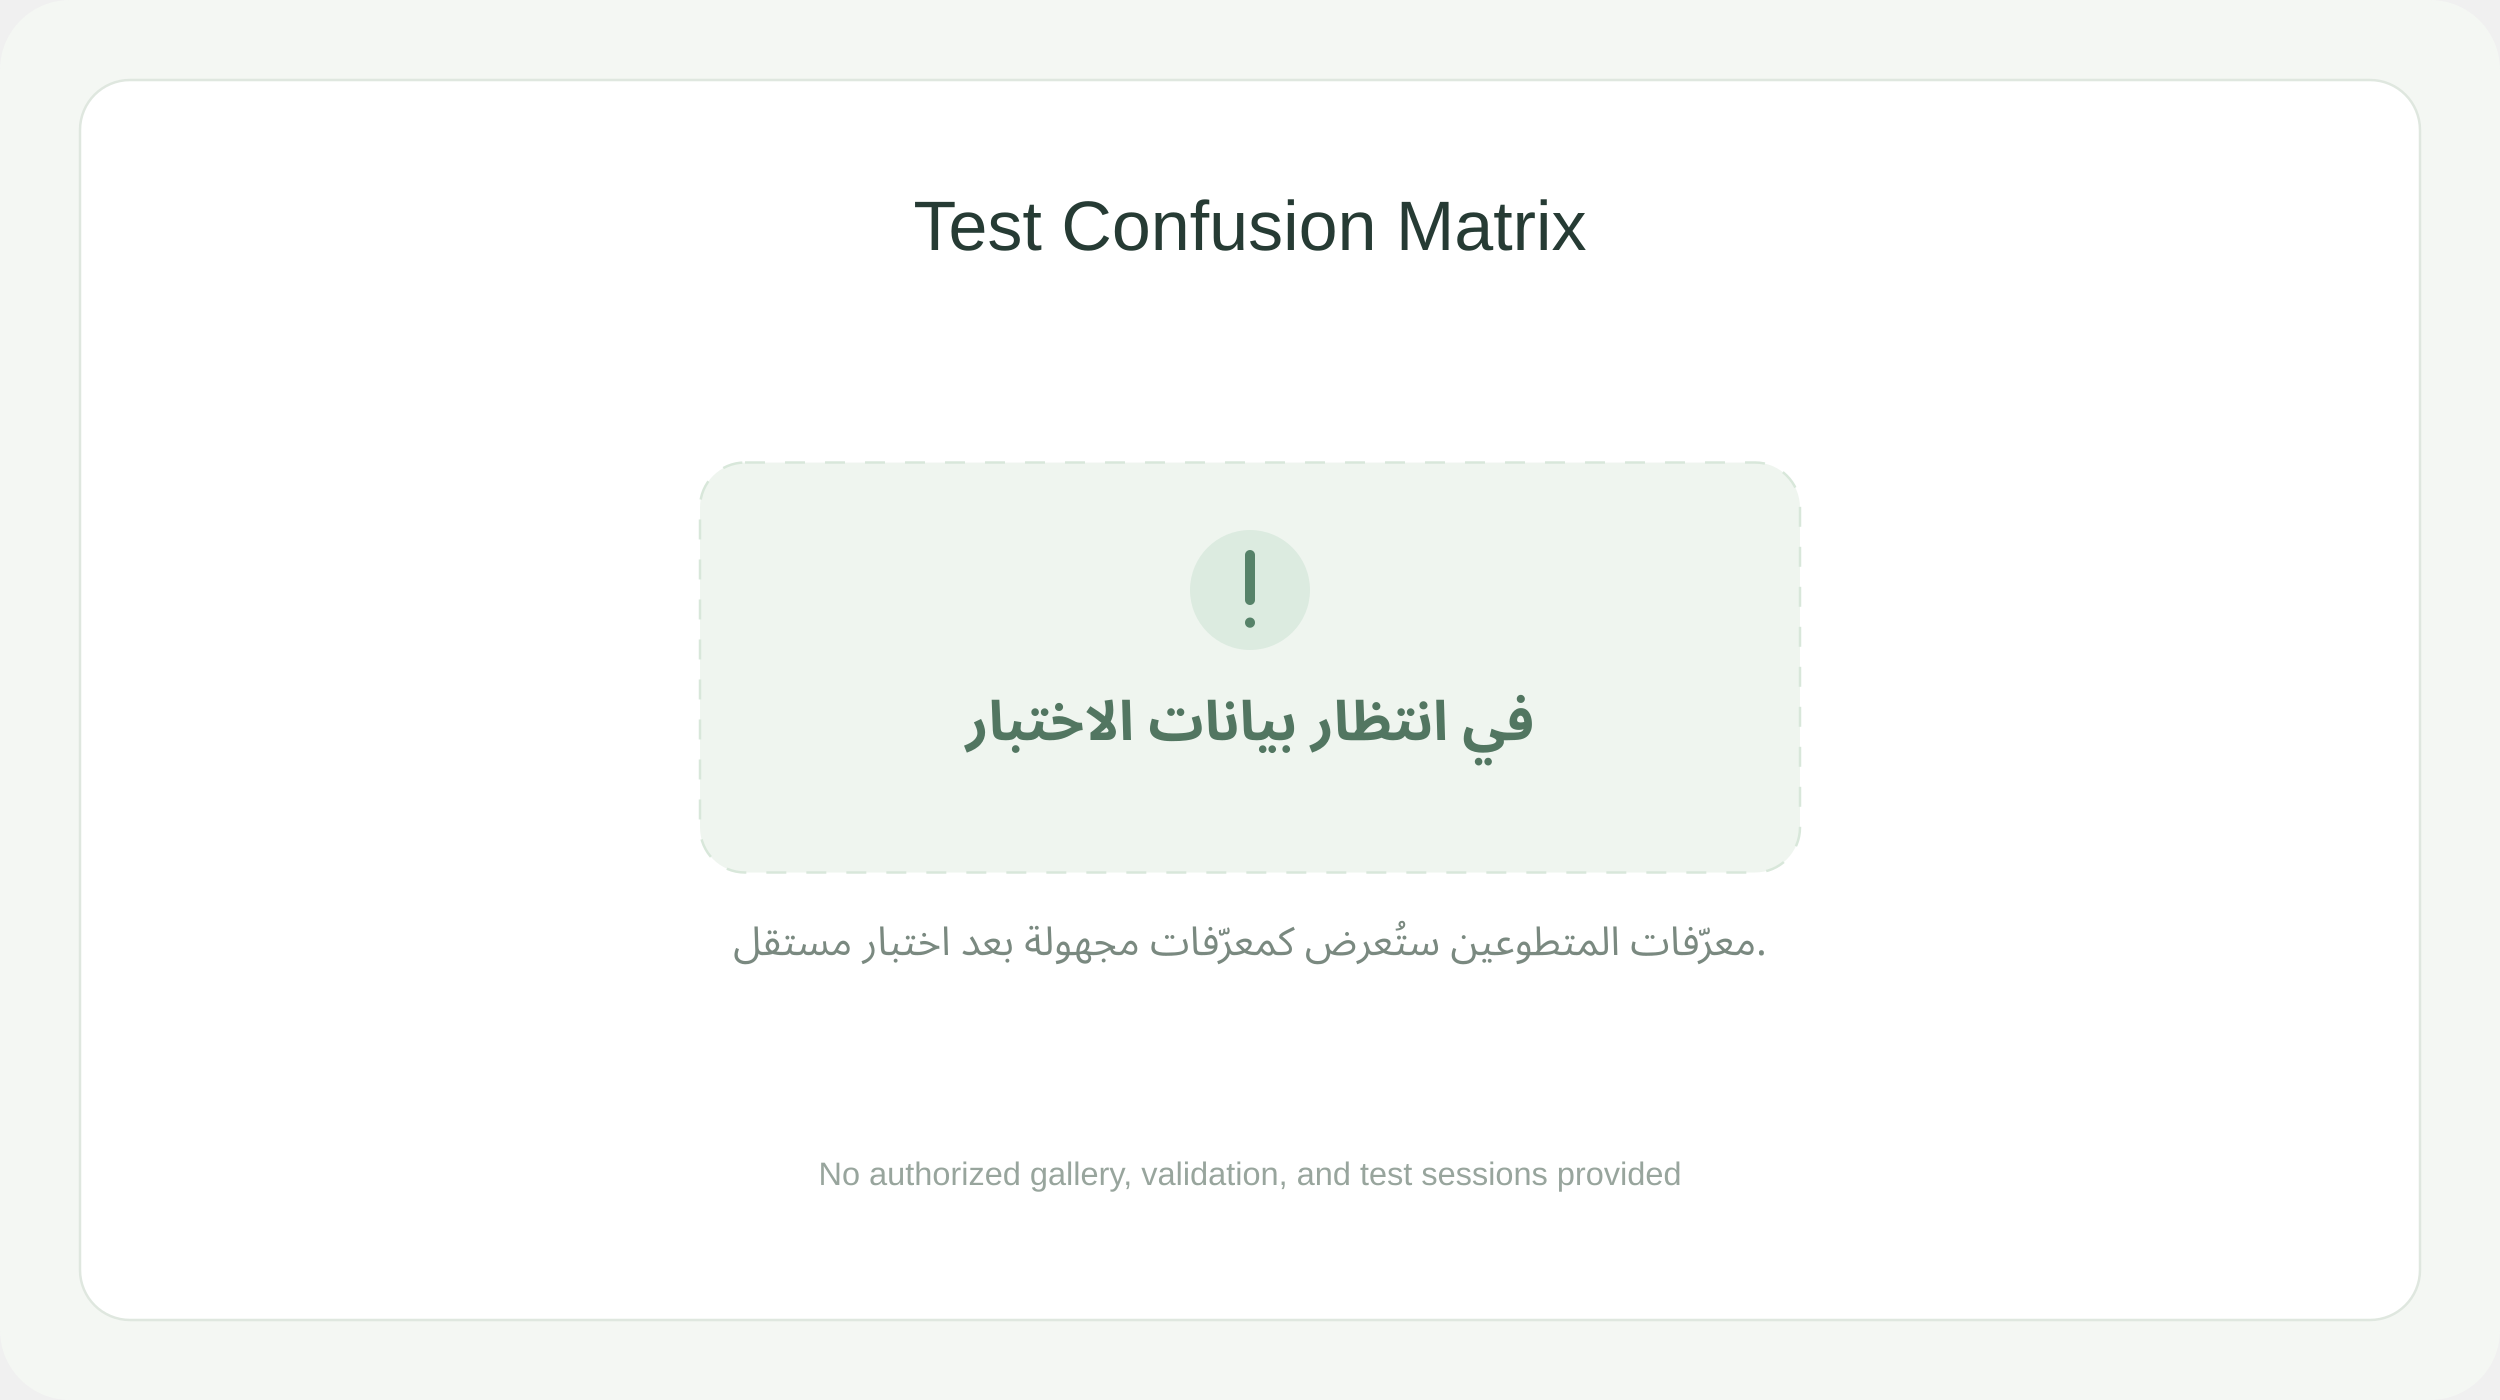
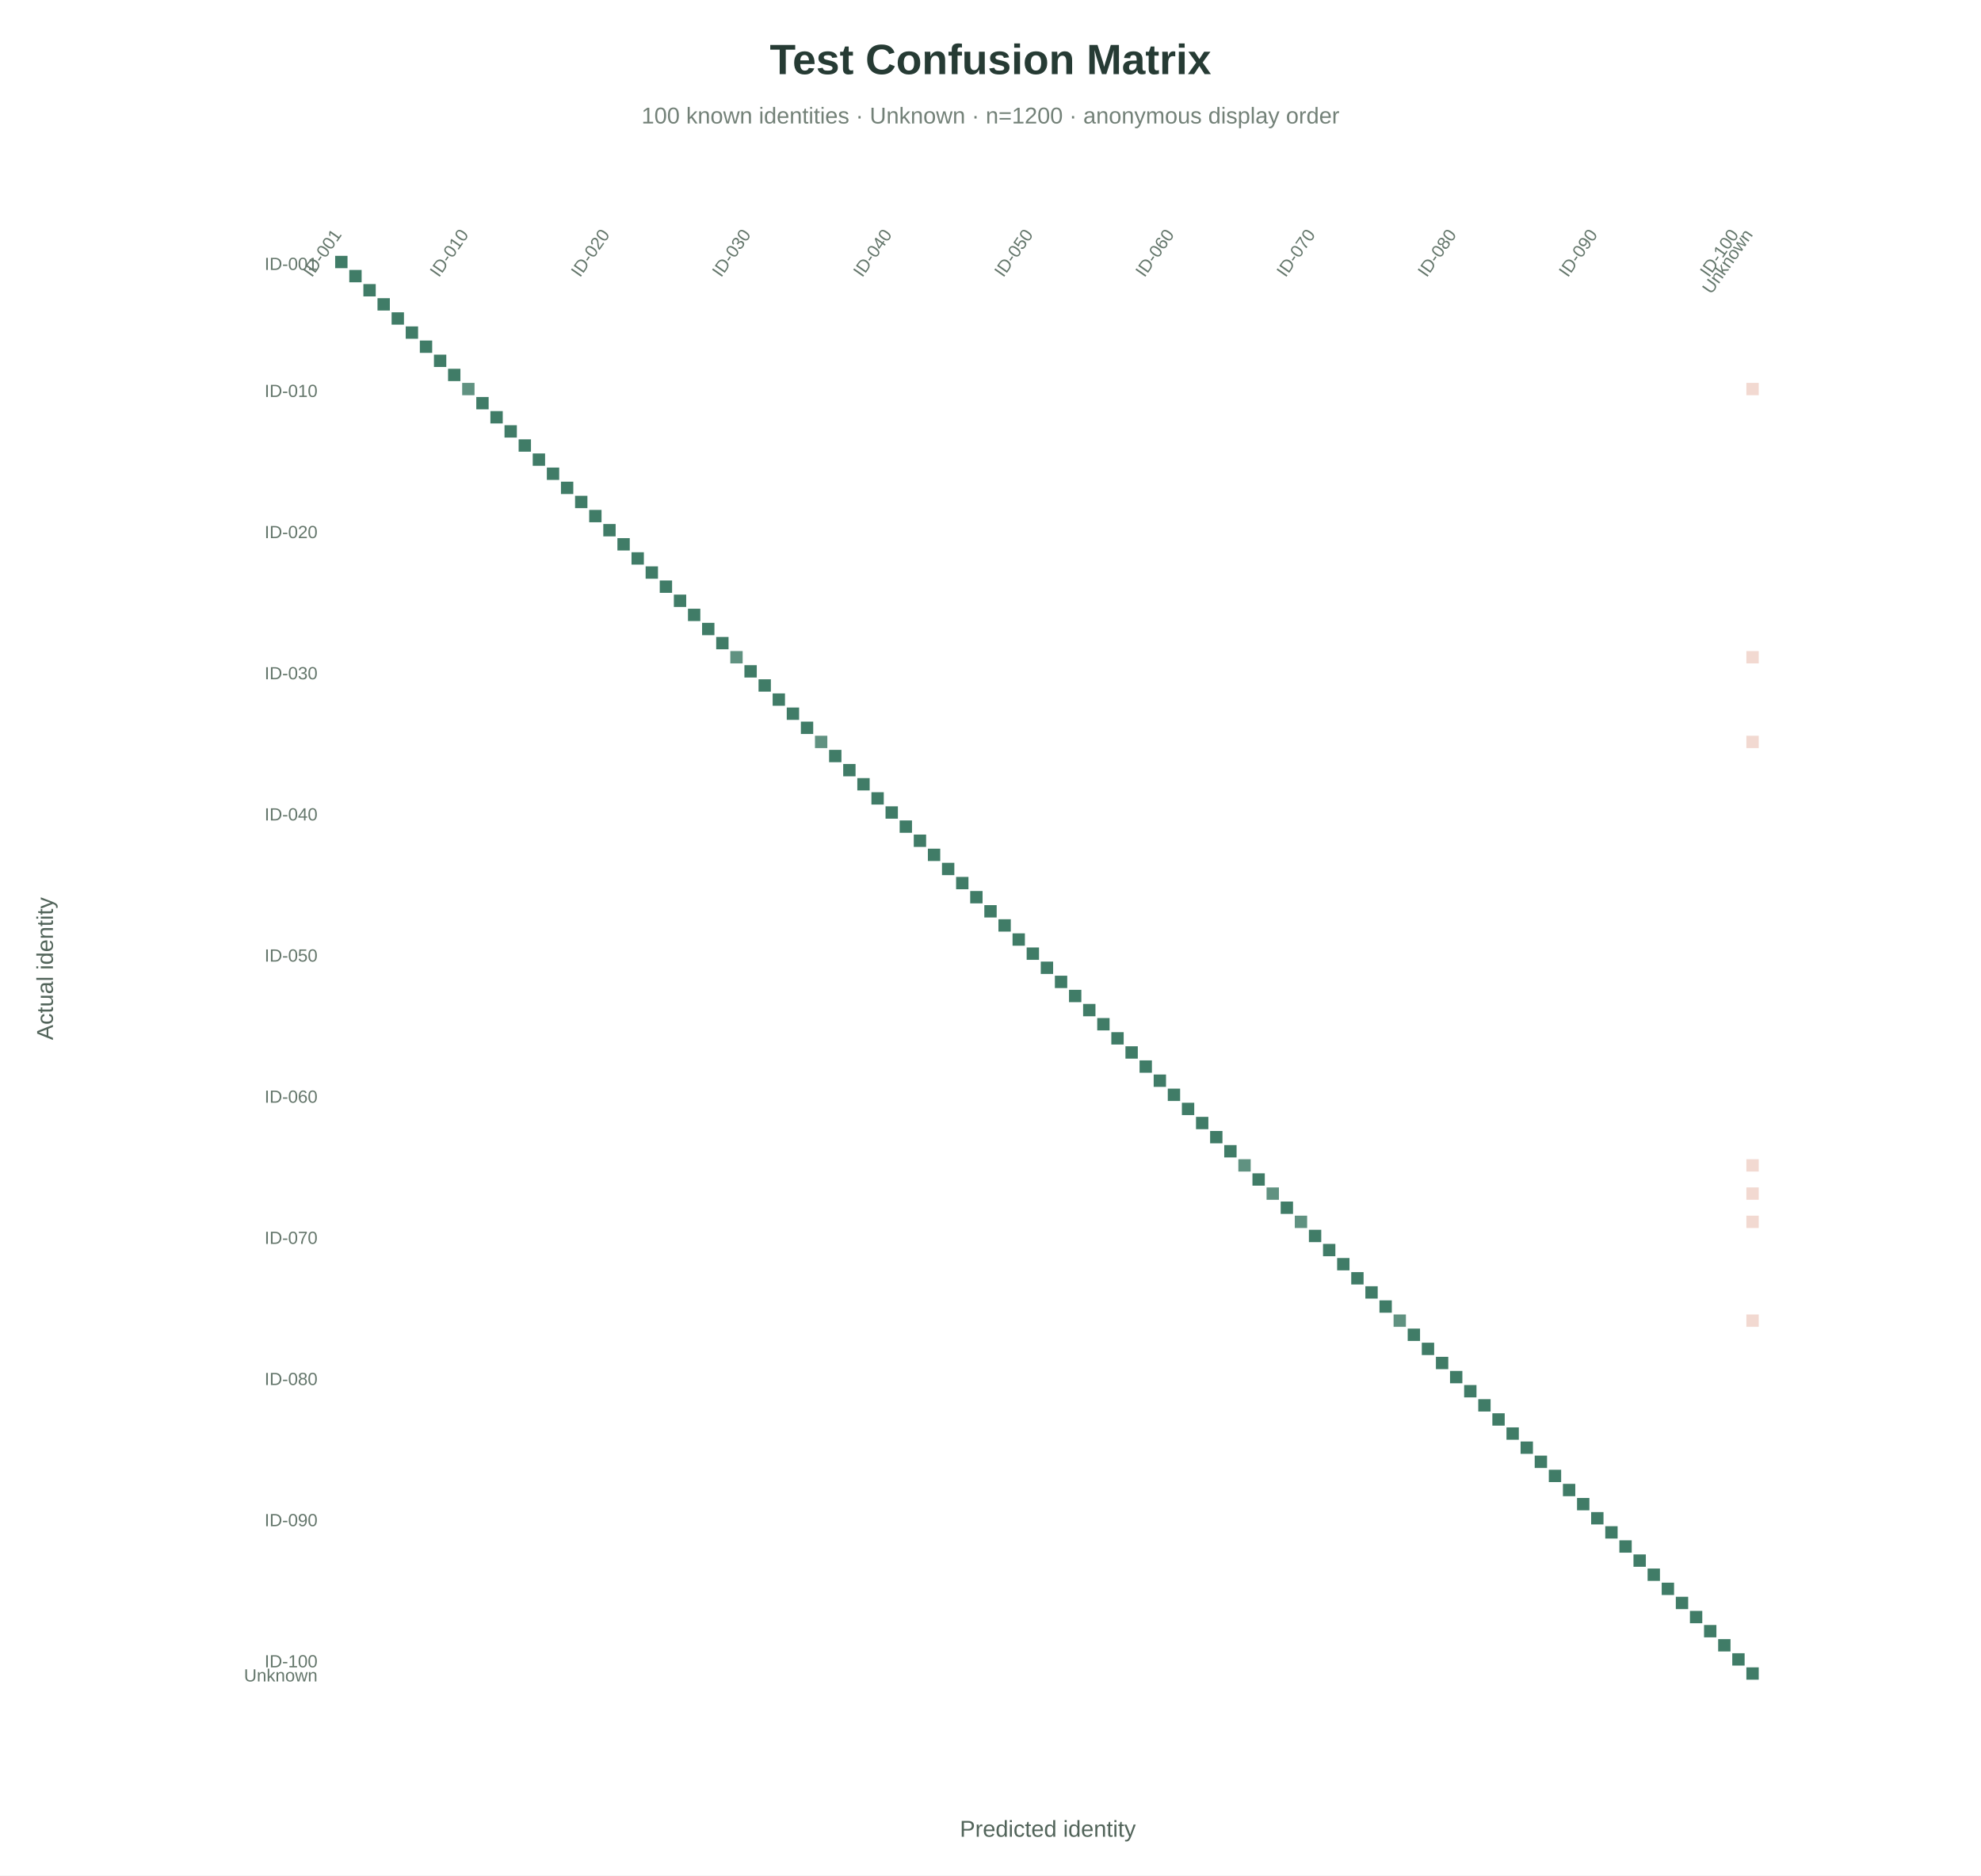
- <svg xmlns="http://www.w3.org/2000/svg" width="1000" height="560" viewBox="0 0 1000 560" role="img" aria-labelledby="title desc">
-   <rect width="1000" height="560" rx="28" fill="#f4f7f3" />
-   <rect x="32" y="32" width="936" height="496" rx="20" fill="#fff" stroke="#dfe7df" />
-   <text x="500" y="100" text-anchor="middle" font-family="Noto Sans Arabic,Arial,sans-serif" font-size="28" fill="#263b34">Test Confusion Matrix</text>
-   <rect x="280" y="185" width="440" height="164" rx="18" fill="#eff5ef" stroke="#d8e7da" stroke-dasharray="8 8" />
-   <circle cx="500" cy="236" r="24" fill="#dcebe0" />
-   <path d="M500 222v18m0 9v.1" stroke="#568269" stroke-width="4" stroke-linecap="round" />
-   <text x="500" y="296" text-anchor="middle" font-family="Noto Sans Arabic,Arial,sans-serif" font-size="22" font-weight="700" fill="#527661">في انتظار بيانات الاختبار</text>
-   <text x="500" y="382" text-anchor="middle" font-family="Noto Sans Arabic,Arial,sans-serif" font-size="16" fill="#7a8980">معرّفات المتطوعين ستُعرض كمعرّفات مجهولة بعد اختبار مستقل.</text>
-   <text x="500" y="474" text-anchor="middle" font-family="Arial,sans-serif" font-size="13" fill="#98a59d">No authorized gallery, validation, and test sessions provided</text>
+ <svg xmlns="http://www.w3.org/2000/svg" width="1123" height="1063" viewBox="0 0 1123 1063" role="img" aria-labelledby="title desc">
+   <rect width="100%" height="100%" fill="#fff" />
+   <text x="561.5" y="42" text-anchor="middle" font-family="Arial,sans-serif" font-size="24" font-weight="700" fill="#263b34">Test Confusion Matrix</text>
+   <text x="561.5" y="70" text-anchor="middle" font-family="Arial,sans-serif" font-size="13" fill="#738178">100 known identities · Unknown · n=1200 · anonymous display order</text>
+   <text x="594.0" y="1041" text-anchor="middle" font-family="Arial,sans-serif" font-size="13" fill="#52645a">Predicted identity</text>
+   <text transform="translate(30 549.0) rotate(-90)" text-anchor="middle" font-family="Arial,sans-serif" font-size="13" fill="#52645a">Actual identity</text>
+   <rect x="190" y="145" width="7" height="7" fill="#34745e" fill-opacity="0.94" />
+   <rect x="198" y="153" width="7" height="7" fill="#34745e" fill-opacity="0.94" />
+   <rect x="206" y="161" width="7" height="7" fill="#34745e" fill-opacity="0.94" />
+   <rect x="214" y="169" width="7" height="7" fill="#34745e" fill-opacity="0.94" />
+   <rect x="222" y="177" width="7" height="7" fill="#34745e" fill-opacity="0.94" />
+   <rect x="230" y="185" width="7" height="7" fill="#34745e" fill-opacity="0.94" />
+   <rect x="238" y="193" width="7" height="7" fill="#34745e" fill-opacity="0.94" />
+   <rect x="246" y="201" width="7" height="7" fill="#34745e" fill-opacity="0.94" />
+   <rect x="254" y="209" width="7" height="7" fill="#34745e" fill-opacity="0.94" />
+   <rect x="262" y="217" width="7" height="7" fill="#34745e" fill-opacity="0.78" />
+   <rect x="990" y="217" width="7" height="7" fill="#cf765b" fill-opacity="0.28" />
+   <rect x="270" y="225" width="7" height="7" fill="#34745e" fill-opacity="0.94" />
+   <rect x="278" y="233" width="7" height="7" fill="#34745e" fill-opacity="0.94" />
+   <rect x="286" y="241" width="7" height="7" fill="#34745e" fill-opacity="0.94" />
+   <rect x="294" y="249" width="7" height="7" fill="#34745e" fill-opacity="0.94" />
+   <rect x="302" y="257" width="7" height="7" fill="#34745e" fill-opacity="0.94" />
+   <rect x="310" y="265" width="7" height="7" fill="#34745e" fill-opacity="0.94" />
+   <rect x="318" y="273" width="7" height="7" fill="#34745e" fill-opacity="0.94" />
+   <rect x="326" y="281" width="7" height="7" fill="#34745e" fill-opacity="0.94" />
+   <rect x="334" y="289" width="7" height="7" fill="#34745e" fill-opacity="0.94" />
+   <rect x="342" y="297" width="7" height="7" fill="#34745e" fill-opacity="0.94" />
+   <rect x="350" y="305" width="7" height="7" fill="#34745e" fill-opacity="0.94" />
+   <rect x="358" y="313" width="7" height="7" fill="#34745e" fill-opacity="0.94" />
+   <rect x="366" y="321" width="7" height="7" fill="#34745e" fill-opacity="0.94" />
+   <rect x="374" y="329" width="7" height="7" fill="#34745e" fill-opacity="0.94" />
+   <rect x="382" y="337" width="7" height="7" fill="#34745e" fill-opacity="0.94" />
+   <rect x="390" y="345" width="7" height="7" fill="#34745e" fill-opacity="0.94" />
+   <rect x="398" y="353" width="7" height="7" fill="#34745e" fill-opacity="0.94" />
+   <rect x="406" y="361" width="7" height="7" fill="#34745e" fill-opacity="0.94" />
+   <rect x="414" y="369" width="7" height="7" fill="#34745e" fill-opacity="0.78" />
+   <rect x="990" y="369" width="7" height="7" fill="#cf765b" fill-opacity="0.28" />
+   <rect x="422" y="377" width="7" height="7" fill="#34745e" fill-opacity="0.94" />
+   <rect x="430" y="385" width="7" height="7" fill="#34745e" fill-opacity="0.94" />
+   <rect x="438" y="393" width="7" height="7" fill="#34745e" fill-opacity="0.94" />
+   <rect x="446" y="401" width="7" height="7" fill="#34745e" fill-opacity="0.94" />
+   <rect x="454" y="409" width="7" height="7" fill="#34745e" fill-opacity="0.94" />
+   <rect x="462" y="417" width="7" height="7" fill="#34745e" fill-opacity="0.78" />
+   <rect x="990" y="417" width="7" height="7" fill="#cf765b" fill-opacity="0.28" />
+   <rect x="470" y="425" width="7" height="7" fill="#34745e" fill-opacity="0.94" />
+   <rect x="478" y="433" width="7" height="7" fill="#34745e" fill-opacity="0.94" />
+   <rect x="486" y="441" width="7" height="7" fill="#34745e" fill-opacity="0.94" />
+   <rect x="494" y="449" width="7" height="7" fill="#34745e" fill-opacity="0.94" />
+   <rect x="502" y="457" width="7" height="7" fill="#34745e" fill-opacity="0.94" />
+   <rect x="510" y="465" width="7" height="7" fill="#34745e" fill-opacity="0.94" />
+   <rect x="518" y="473" width="7" height="7" fill="#34745e" fill-opacity="0.94" />
+   <rect x="526" y="481" width="7" height="7" fill="#34745e" fill-opacity="0.94" />
+   <rect x="534" y="489" width="7" height="7" fill="#34745e" fill-opacity="0.94" />
+   <rect x="542" y="497" width="7" height="7" fill="#34745e" fill-opacity="0.94" />
+   <rect x="550" y="505" width="7" height="7" fill="#34745e" fill-opacity="0.94" />
+   <rect x="558" y="513" width="7" height="7" fill="#34745e" fill-opacity="0.94" />
+   <rect x="566" y="521" width="7" height="7" fill="#34745e" fill-opacity="0.94" />
+   <rect x="574" y="529" width="7" height="7" fill="#34745e" fill-opacity="0.94" />
+   <rect x="582" y="537" width="7" height="7" fill="#34745e" fill-opacity="0.94" />
+   <rect x="590" y="545" width="7" height="7" fill="#34745e" fill-opacity="0.94" />
+   <rect x="598" y="553" width="7" height="7" fill="#34745e" fill-opacity="0.94" />
+   <rect x="606" y="561" width="7" height="7" fill="#34745e" fill-opacity="0.94" />
+   <rect x="614" y="569" width="7" height="7" fill="#34745e" fill-opacity="0.94" />
+   <rect x="622" y="577" width="7" height="7" fill="#34745e" fill-opacity="0.94" />
+   <rect x="630" y="585" width="7" height="7" fill="#34745e" fill-opacity="0.94" />
+   <rect x="638" y="593" width="7" height="7" fill="#34745e" fill-opacity="0.94" />
+   <rect x="646" y="601" width="7" height="7" fill="#34745e" fill-opacity="0.94" />
+   <rect x="654" y="609" width="7" height="7" fill="#34745e" fill-opacity="0.94" />
+   <rect x="662" y="617" width="7" height="7" fill="#34745e" fill-opacity="0.94" />
+   <rect x="670" y="625" width="7" height="7" fill="#34745e" fill-opacity="0.94" />
+   <rect x="678" y="633" width="7" height="7" fill="#34745e" fill-opacity="0.94" />
+   <rect x="686" y="641" width="7" height="7" fill="#34745e" fill-opacity="0.94" />
+   <rect x="694" y="649" width="7" height="7" fill="#34745e" fill-opacity="0.94" />
+   <rect x="702" y="657" width="7" height="7" fill="#34745e" fill-opacity="0.78" />
+   <rect x="990" y="657" width="7" height="7" fill="#cf765b" fill-opacity="0.28" />
+   <rect x="710" y="665" width="7" height="7" fill="#34745e" fill-opacity="0.94" />
+   <rect x="718" y="673" width="7" height="7" fill="#34745e" fill-opacity="0.78" />
+   <rect x="990" y="673" width="7" height="7" fill="#cf765b" fill-opacity="0.28" />
+   <rect x="726" y="681" width="7" height="7" fill="#34745e" fill-opacity="0.94" />
+   <rect x="734" y="689" width="7" height="7" fill="#34745e" fill-opacity="0.78" />
+   <rect x="990" y="689" width="7" height="7" fill="#cf765b" fill-opacity="0.28" />
+   <rect x="742" y="697" width="7" height="7" fill="#34745e" fill-opacity="0.94" />
+   <rect x="750" y="705" width="7" height="7" fill="#34745e" fill-opacity="0.94" />
+   <rect x="758" y="713" width="7" height="7" fill="#34745e" fill-opacity="0.94" />
+   <rect x="766" y="721" width="7" height="7" fill="#34745e" fill-opacity="0.94" />
+   <rect x="774" y="729" width="7" height="7" fill="#34745e" fill-opacity="0.94" />
+   <rect x="782" y="737" width="7" height="7" fill="#34745e" fill-opacity="0.94" />
+   <rect x="790" y="745" width="7" height="7" fill="#34745e" fill-opacity="0.78" />
+   <rect x="990" y="745" width="7" height="7" fill="#cf765b" fill-opacity="0.28" />
+   <rect x="798" y="753" width="7" height="7" fill="#34745e" fill-opacity="0.94" />
+   <rect x="806" y="761" width="7" height="7" fill="#34745e" fill-opacity="0.94" />
+   <rect x="814" y="769" width="7" height="7" fill="#34745e" fill-opacity="0.94" />
+   <rect x="822" y="777" width="7" height="7" fill="#34745e" fill-opacity="0.94" />
+   <rect x="830" y="785" width="7" height="7" fill="#34745e" fill-opacity="0.94" />
+   <rect x="838" y="793" width="7" height="7" fill="#34745e" fill-opacity="0.94" />
+   <rect x="846" y="801" width="7" height="7" fill="#34745e" fill-opacity="0.94" />
+   <rect x="854" y="809" width="7" height="7" fill="#34745e" fill-opacity="0.94" />
+   <rect x="862" y="817" width="7" height="7" fill="#34745e" fill-opacity="0.94" />
+   <rect x="870" y="825" width="7" height="7" fill="#34745e" fill-opacity="0.94" />
+   <rect x="878" y="833" width="7" height="7" fill="#34745e" fill-opacity="0.94" />
+   <rect x="886" y="841" width="7" height="7" fill="#34745e" fill-opacity="0.94" />
+   <rect x="894" y="849" width="7" height="7" fill="#34745e" fill-opacity="0.94" />
+   <rect x="902" y="857" width="7" height="7" fill="#34745e" fill-opacity="0.94" />
+   <rect x="910" y="865" width="7" height="7" fill="#34745e" fill-opacity="0.94" />
+   <rect x="918" y="873" width="7" height="7" fill="#34745e" fill-opacity="0.94" />
+   <rect x="926" y="881" width="7" height="7" fill="#34745e" fill-opacity="0.94" />
+   <rect x="934" y="889" width="7" height="7" fill="#34745e" fill-opacity="0.94" />
+   <rect x="942" y="897" width="7" height="7" fill="#34745e" fill-opacity="0.94" />
+   <rect x="950" y="905" width="7" height="7" fill="#34745e" fill-opacity="0.94" />
+   <rect x="958" y="913" width="7" height="7" fill="#34745e" fill-opacity="0.94" />
+   <rect x="966" y="921" width="7" height="7" fill="#34745e" fill-opacity="0.94" />
+   <rect x="974" y="929" width="7" height="7" fill="#34745e" fill-opacity="0.94" />
+   <rect x="982" y="937" width="7" height="7" fill="#34745e" fill-opacity="0.94" />
+   <rect x="990" y="945" width="7" height="7" fill="#34745e" fill-opacity="0.94" />
+   <text x="194.0" y="133" transform="rotate(-55 194.0 133)" text-anchor="end" font-family="Arial,sans-serif" font-size="10" fill="#64766b">ID-001</text>
+   <text x="180" y="153.0" text-anchor="end" font-family="Arial,sans-serif" font-size="10" fill="#64766b">ID-001</text>
+   <text x="266.0" y="133" transform="rotate(-55 266.0 133)" text-anchor="end" font-family="Arial,sans-serif" font-size="10" fill="#64766b">ID-010</text>
+   <text x="180" y="225.0" text-anchor="end" font-family="Arial,sans-serif" font-size="10" fill="#64766b">ID-010</text>
+   <text x="346.0" y="133" transform="rotate(-55 346.0 133)" text-anchor="end" font-family="Arial,sans-serif" font-size="10" fill="#64766b">ID-020</text>
+   <text x="180" y="305.0" text-anchor="end" font-family="Arial,sans-serif" font-size="10" fill="#64766b">ID-020</text>
+   <text x="426.0" y="133" transform="rotate(-55 426.0 133)" text-anchor="end" font-family="Arial,sans-serif" font-size="10" fill="#64766b">ID-030</text>
+   <text x="180" y="385.0" text-anchor="end" font-family="Arial,sans-serif" font-size="10" fill="#64766b">ID-030</text>
+   <text x="506.0" y="133" transform="rotate(-55 506.0 133)" text-anchor="end" font-family="Arial,sans-serif" font-size="10" fill="#64766b">ID-040</text>
+   <text x="180" y="465.0" text-anchor="end" font-family="Arial,sans-serif" font-size="10" fill="#64766b">ID-040</text>
+   <text x="586.0" y="133" transform="rotate(-55 586.0 133)" text-anchor="end" font-family="Arial,sans-serif" font-size="10" fill="#64766b">ID-050</text>
+   <text x="180" y="545.0" text-anchor="end" font-family="Arial,sans-serif" font-size="10" fill="#64766b">ID-050</text>
+   <text x="666.0" y="133" transform="rotate(-55 666.0 133)" text-anchor="end" font-family="Arial,sans-serif" font-size="10" fill="#64766b">ID-060</text>
+   <text x="180" y="625.0" text-anchor="end" font-family="Arial,sans-serif" font-size="10" fill="#64766b">ID-060</text>
+   <text x="746.0" y="133" transform="rotate(-55 746.0 133)" text-anchor="end" font-family="Arial,sans-serif" font-size="10" fill="#64766b">ID-070</text>
+   <text x="180" y="705.0" text-anchor="end" font-family="Arial,sans-serif" font-size="10" fill="#64766b">ID-070</text>
+   <text x="826.0" y="133" transform="rotate(-55 826.0 133)" text-anchor="end" font-family="Arial,sans-serif" font-size="10" fill="#64766b">ID-080</text>
+   <text x="180" y="785.0" text-anchor="end" font-family="Arial,sans-serif" font-size="10" fill="#64766b">ID-080</text>
+   <text x="906.0" y="133" transform="rotate(-55 906.0 133)" text-anchor="end" font-family="Arial,sans-serif" font-size="10" fill="#64766b">ID-090</text>
+   <text x="180" y="865.0" text-anchor="end" font-family="Arial,sans-serif" font-size="10" fill="#64766b">ID-090</text>
+   <text x="986.0" y="133" transform="rotate(-55 986.0 133)" text-anchor="end" font-family="Arial,sans-serif" font-size="10" fill="#64766b">ID-100</text>
+   <text x="180" y="945.0" text-anchor="end" font-family="Arial,sans-serif" font-size="10" fill="#64766b">ID-100</text>
+   <text x="994.0" y="133" transform="rotate(-55 994.0 133)" text-anchor="end" font-family="Arial,sans-serif" font-size="10" fill="#64766b">Unknown</text>
+   <text x="180" y="953.0" text-anchor="end" font-family="Arial,sans-serif" font-size="10" fill="#64766b">Unknown</text>
</svg>
